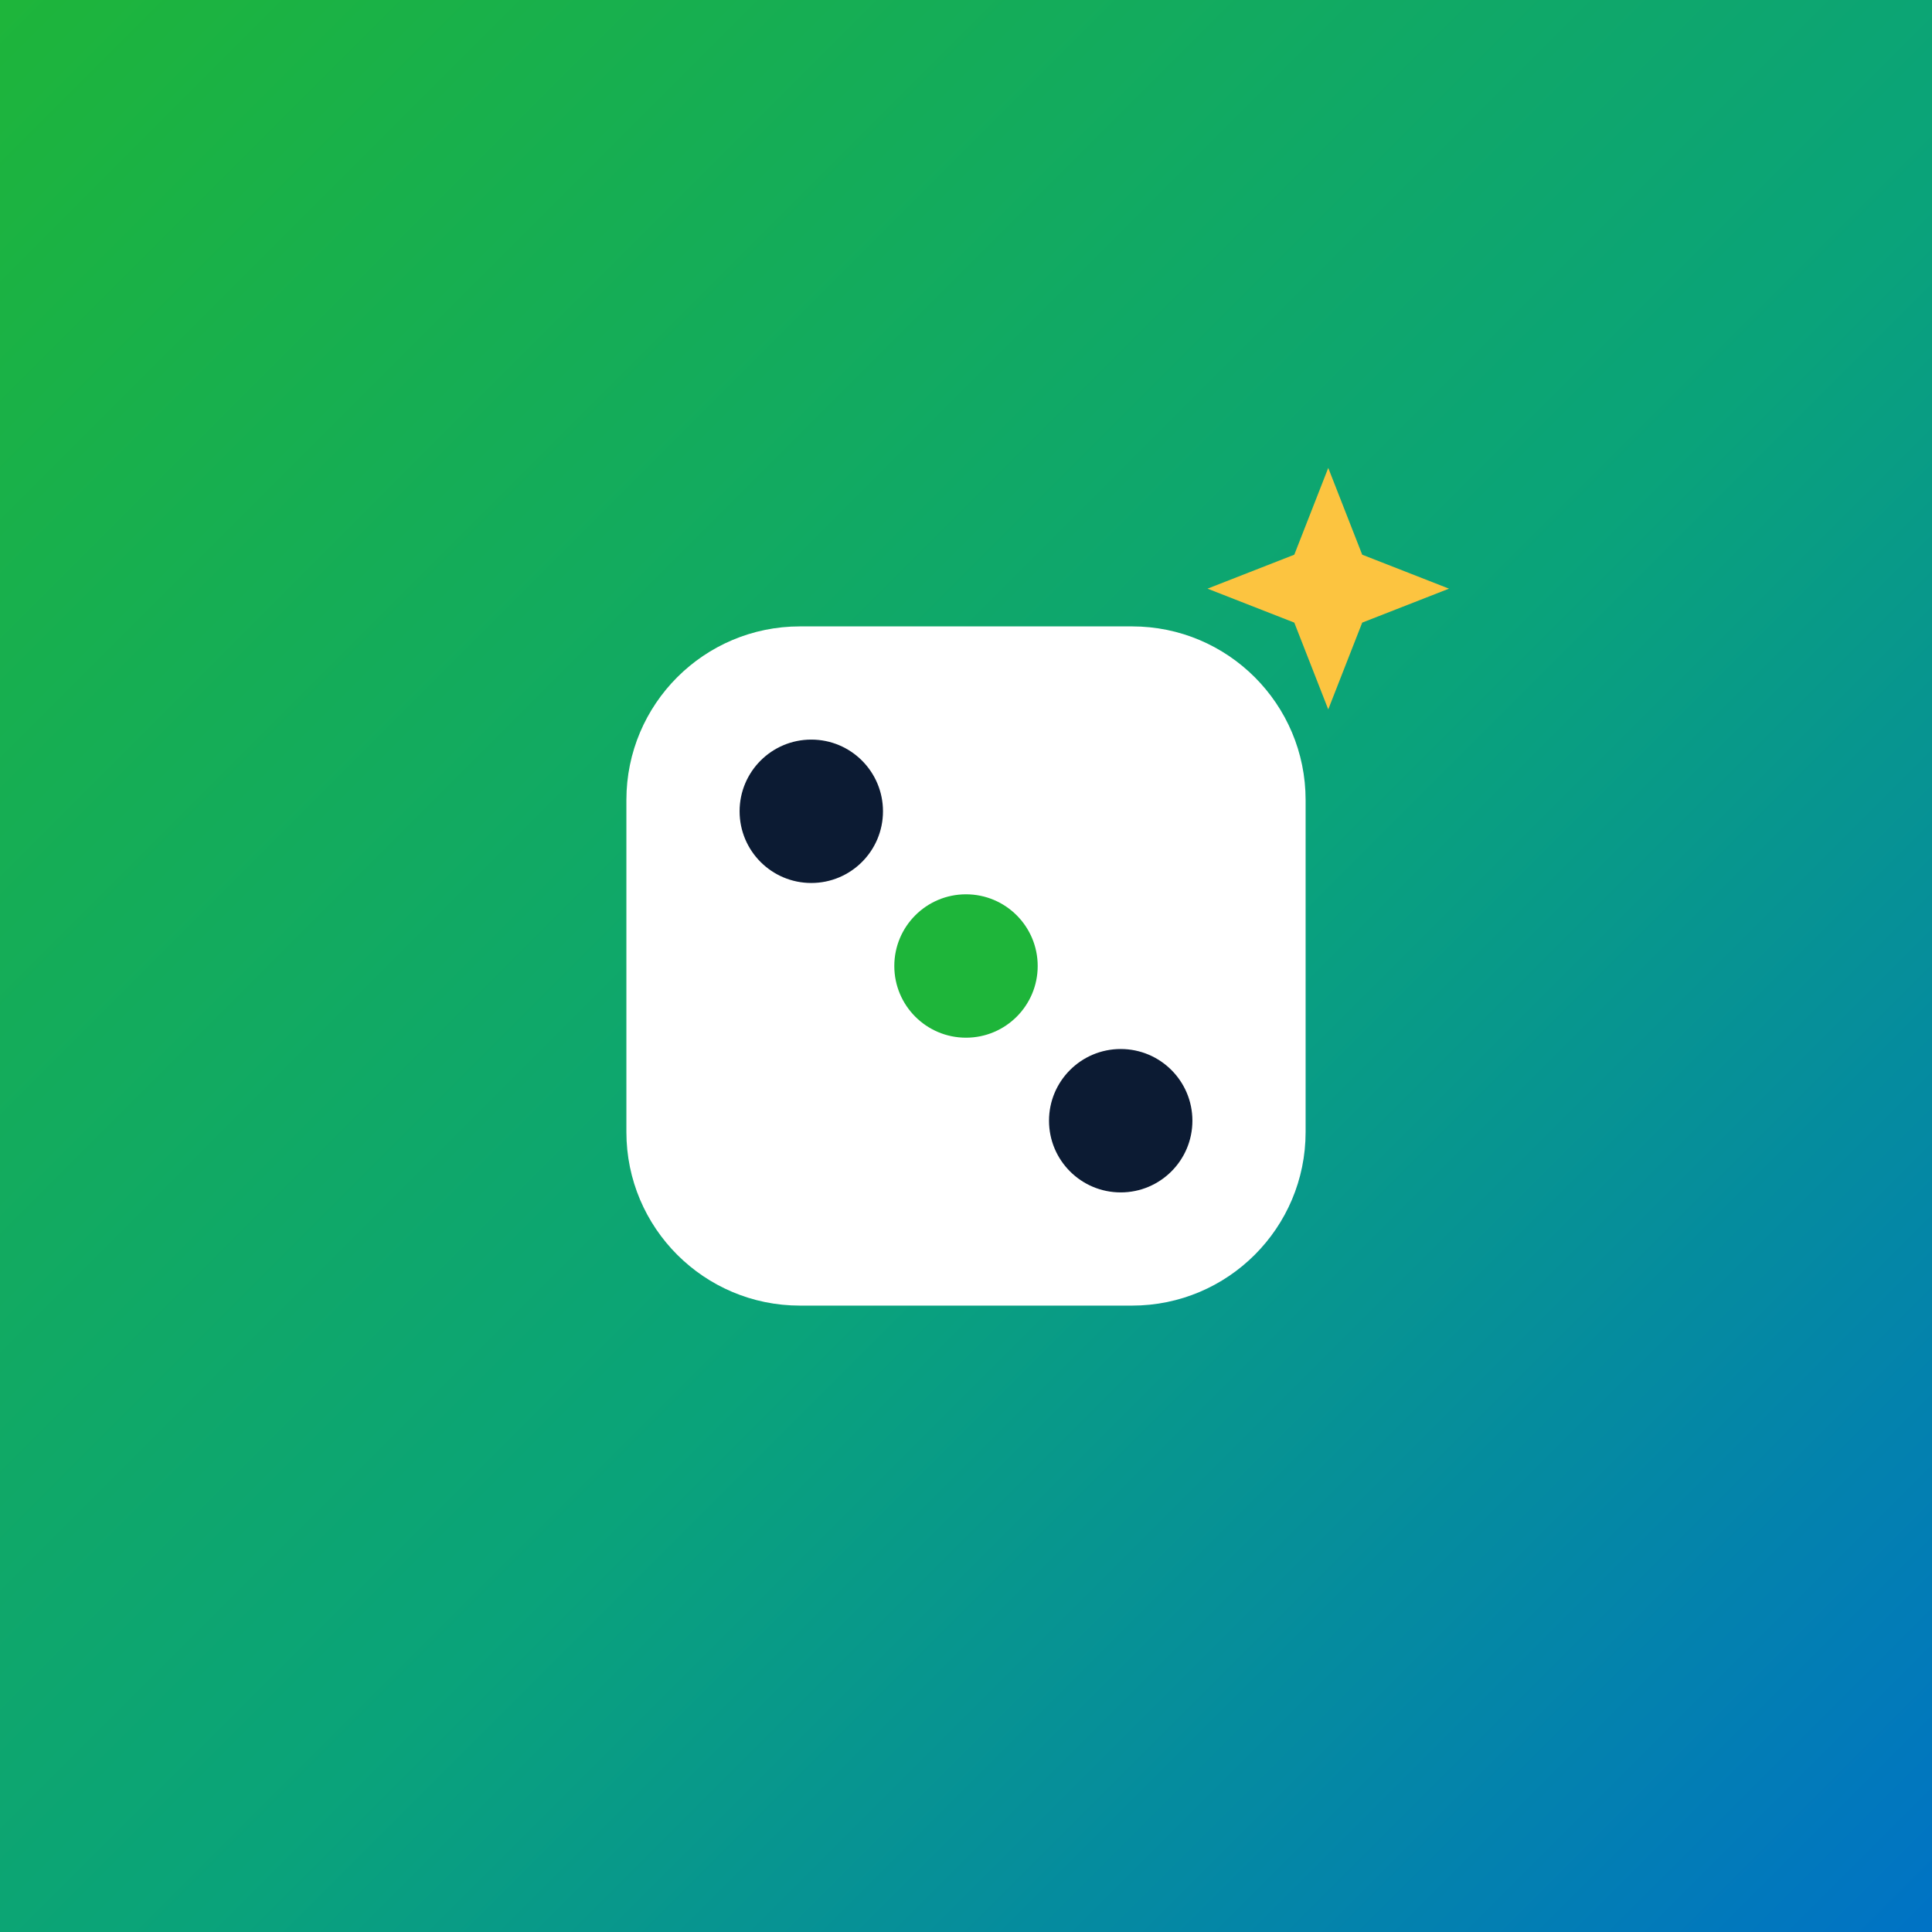
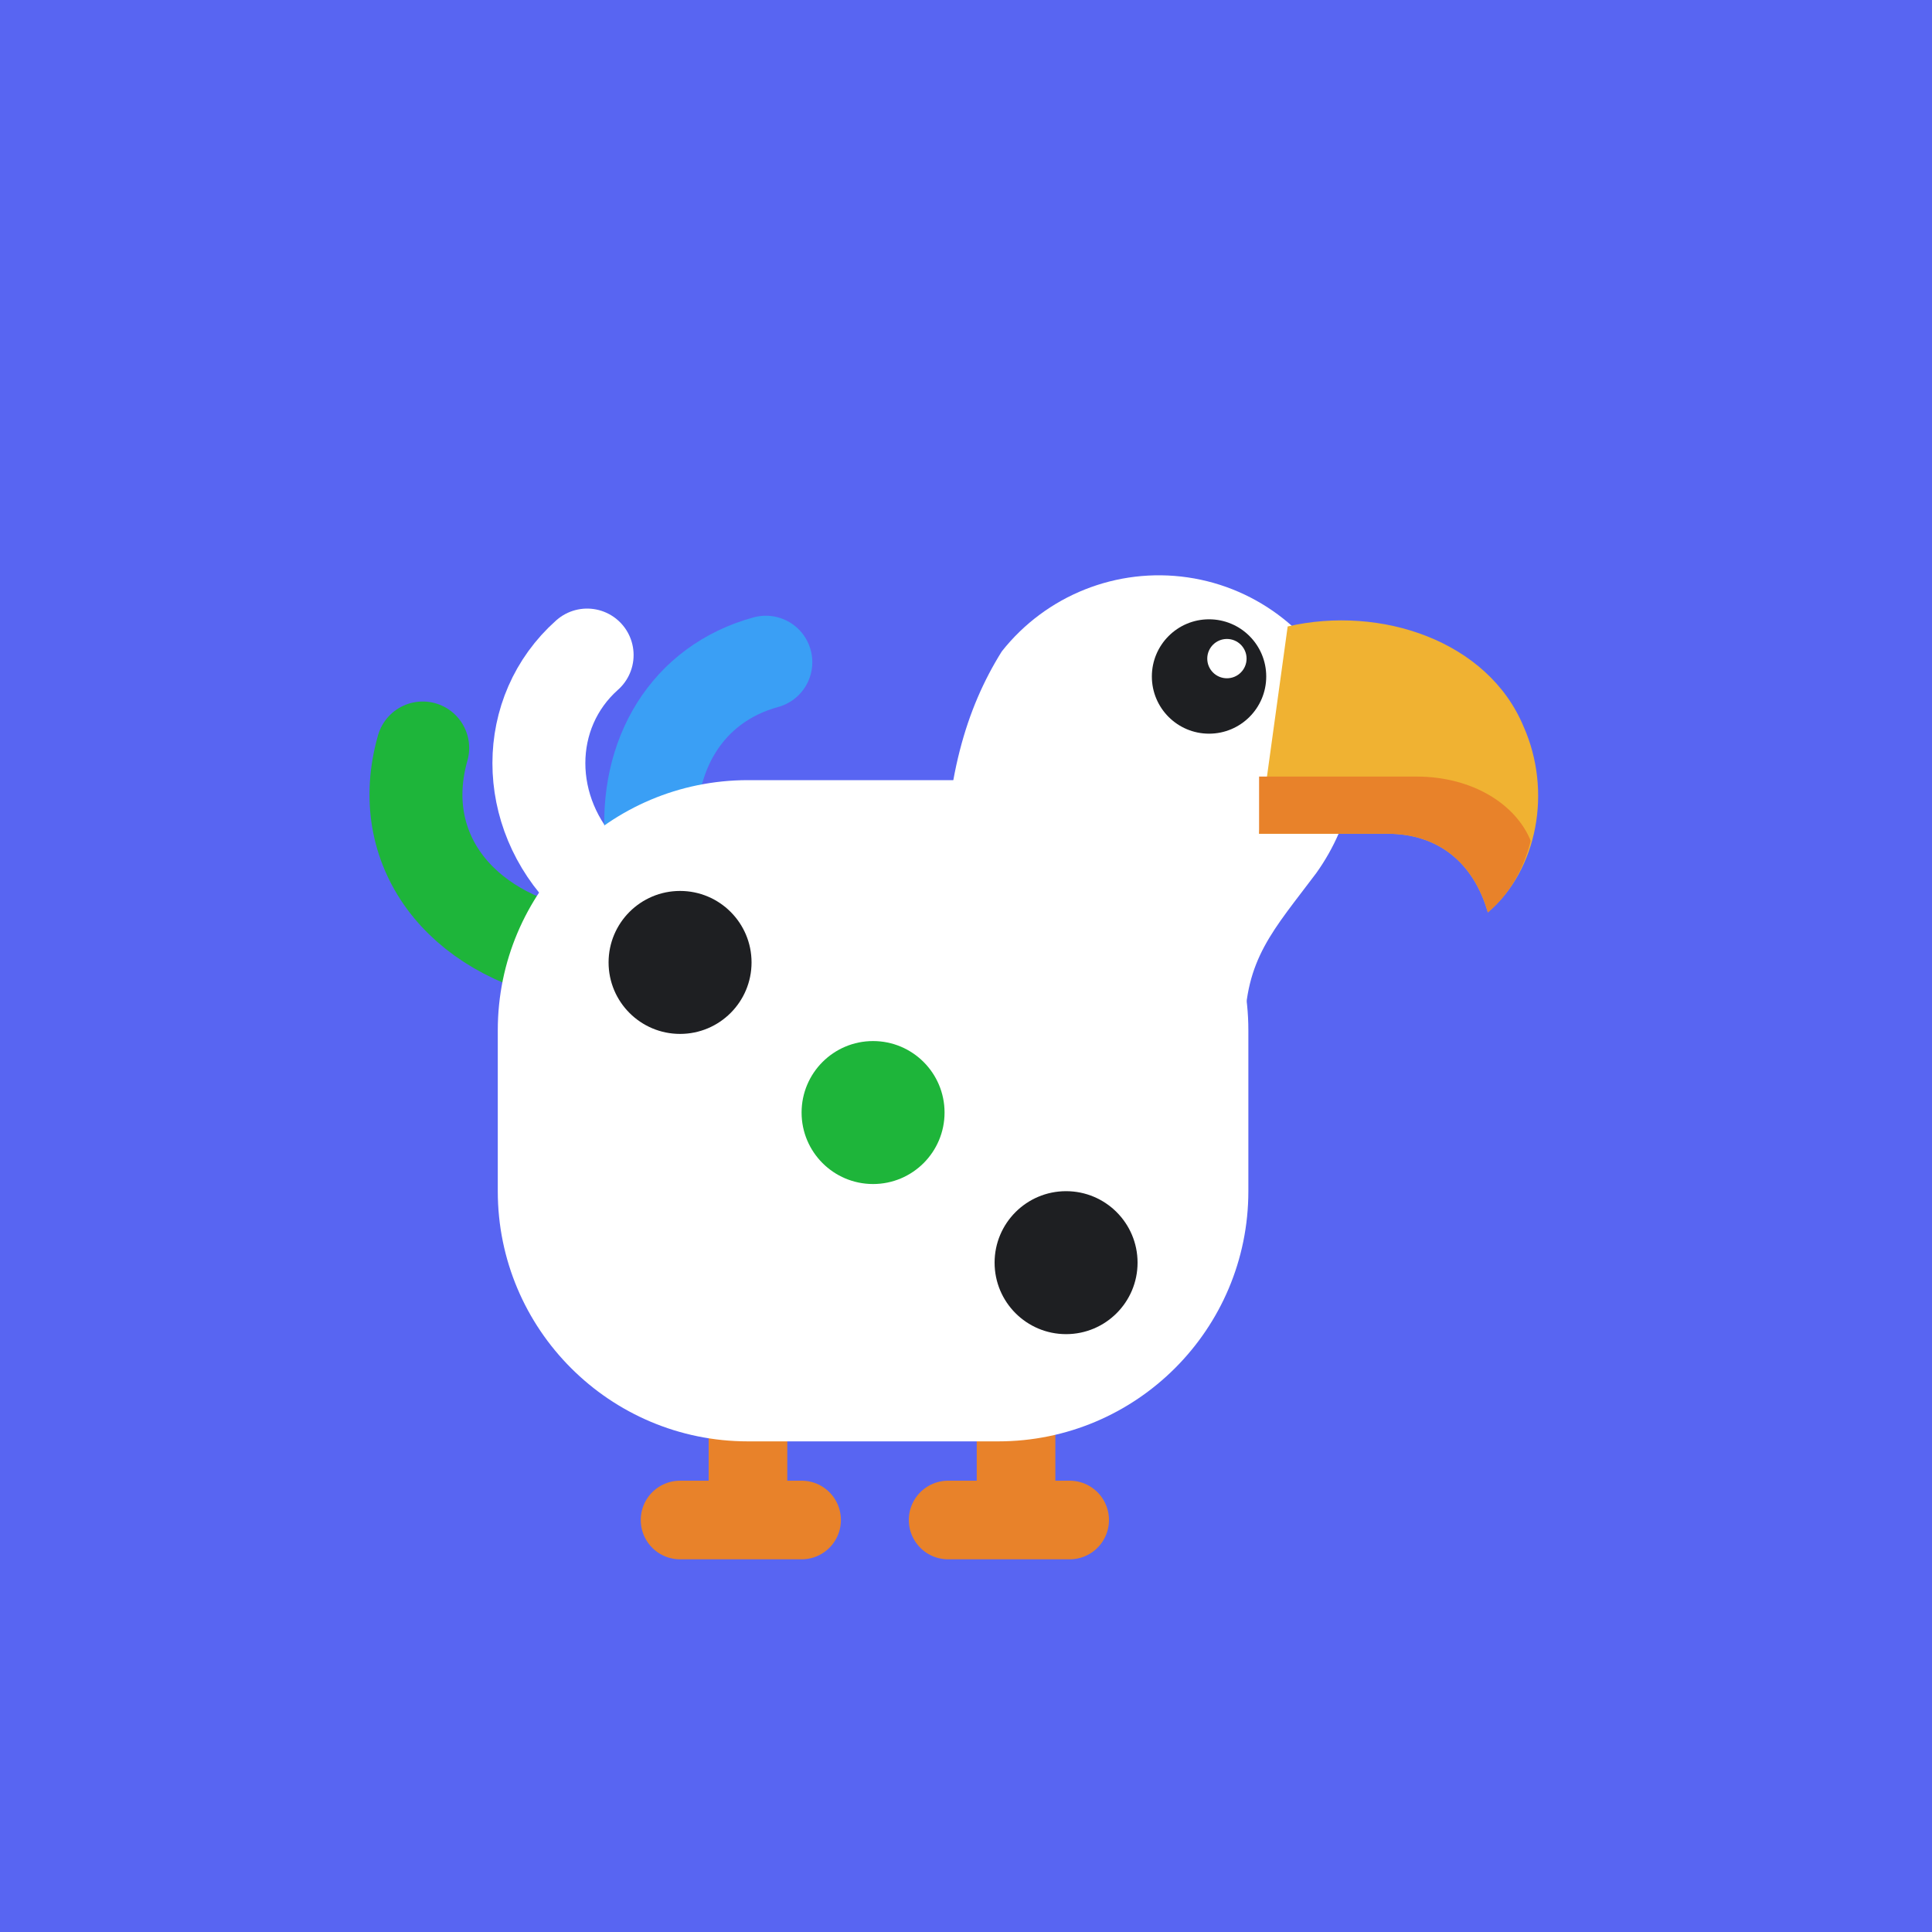
- <svg xmlns="http://www.w3.org/2000/svg" viewBox="0 0 512 512">
-   <defs>
-     <linearGradient id="g" x1="0" y1="0" x2="1" y2="1">
-       <stop offset="0" stop-color="#1EB53A" />
-       <stop offset=".55" stop-color="#0aa37a" />
-       <stop offset="1" stop-color="#0072C6" />
-     </linearGradient>
-   </defs>
-   <rect width="512" height="512" fill="url(#g)" />
-   <rect x="166" y="166" width="180" height="180" rx="46" fill="#fff" />
-   <circle cx="215" cy="215" r="19" fill="#0c1b33" />
-   <circle cx="256" cy="256" r="19" fill="#1EB53A" />
-   <circle cx="297" cy="297" r="19" fill="#0c1b33" />
-   <path d="M352 124l9 23 23 9-23 9-9 23-9-23-23-9 23-9z" fill="#FCC440" />
+ <svg xmlns="http://www.w3.org/2000/svg" viewBox="0 0 40 40">
+   <rect width="40" height="40" fill="#5865f2" />
+   <g transform="translate(20 20) scale(0.74) translate(-20 -20) translate(-1.6 0.3)">
+     <g fill="none" stroke-linecap="round" stroke-width="2.6">
+       <path d="M10.6 19.4C7.4 18.8 5.6 16.4 6.4 13.6" stroke="#1eb53a" />
+       <path d="M11 17.2C9.2 15.4 9.2 12.6 11 11" stroke="#ffffff" />
+       <path d="M12.8 16.2c-.2-2.4 1-4.4 3.2-5" stroke="#3a9ff5" />
+     </g>
+     <path d="M15.5 31v4.2M13.6 35.2h3.4M23 31v4.2M21.1 35.2h3.4" stroke="#e8822a" stroke-width="2.2" stroke-linecap="round" fill="none" />
+     <rect x="8.5" y="14.5" width="21" height="18.5" rx="7" fill="#fff" />
+     <path d="M21 17.5c0-3 .6-5 1.6-6.6a5.6 5.6 0 0 1 9.6 1.4c.6 1.6.2 3.4-.8 4.8-1.2 1.6-2 2.4-2 4.4z" fill="#fff" />
+     <path d="M30.6 10.2c2.6-.6 5.6.4 6.6 2.8.8 1.8.4 4-1 5.2-.4-1.4-1.4-2.2-2.8-2.2h-3.6z" fill="#f0b232" />
+     <path d="M36.2 18.2c-.4-1.4-1.4-2.2-2.8-2.2h-3.6v-1.6h4.4c1.6 0 2.8.8 3.2 1.8-.2.8-.6 1.5-1.2 2z" fill="#e8822a" />
+     <circle cx="28.4" cy="11.6" r="1.6" fill="#1e1f22" />
+     <circle cx="28.9" cy="11.1" r=".55" fill="#fff" />
+     <circle cx="13.6" cy="19.6" r="2" fill="#1e1f22" />
+     <circle cx="19" cy="23.8" r="2" fill="#1eb53a" />
+     <circle cx="24.4" cy="28" r="2" fill="#1e1f22" />
+   </g>
</svg>
